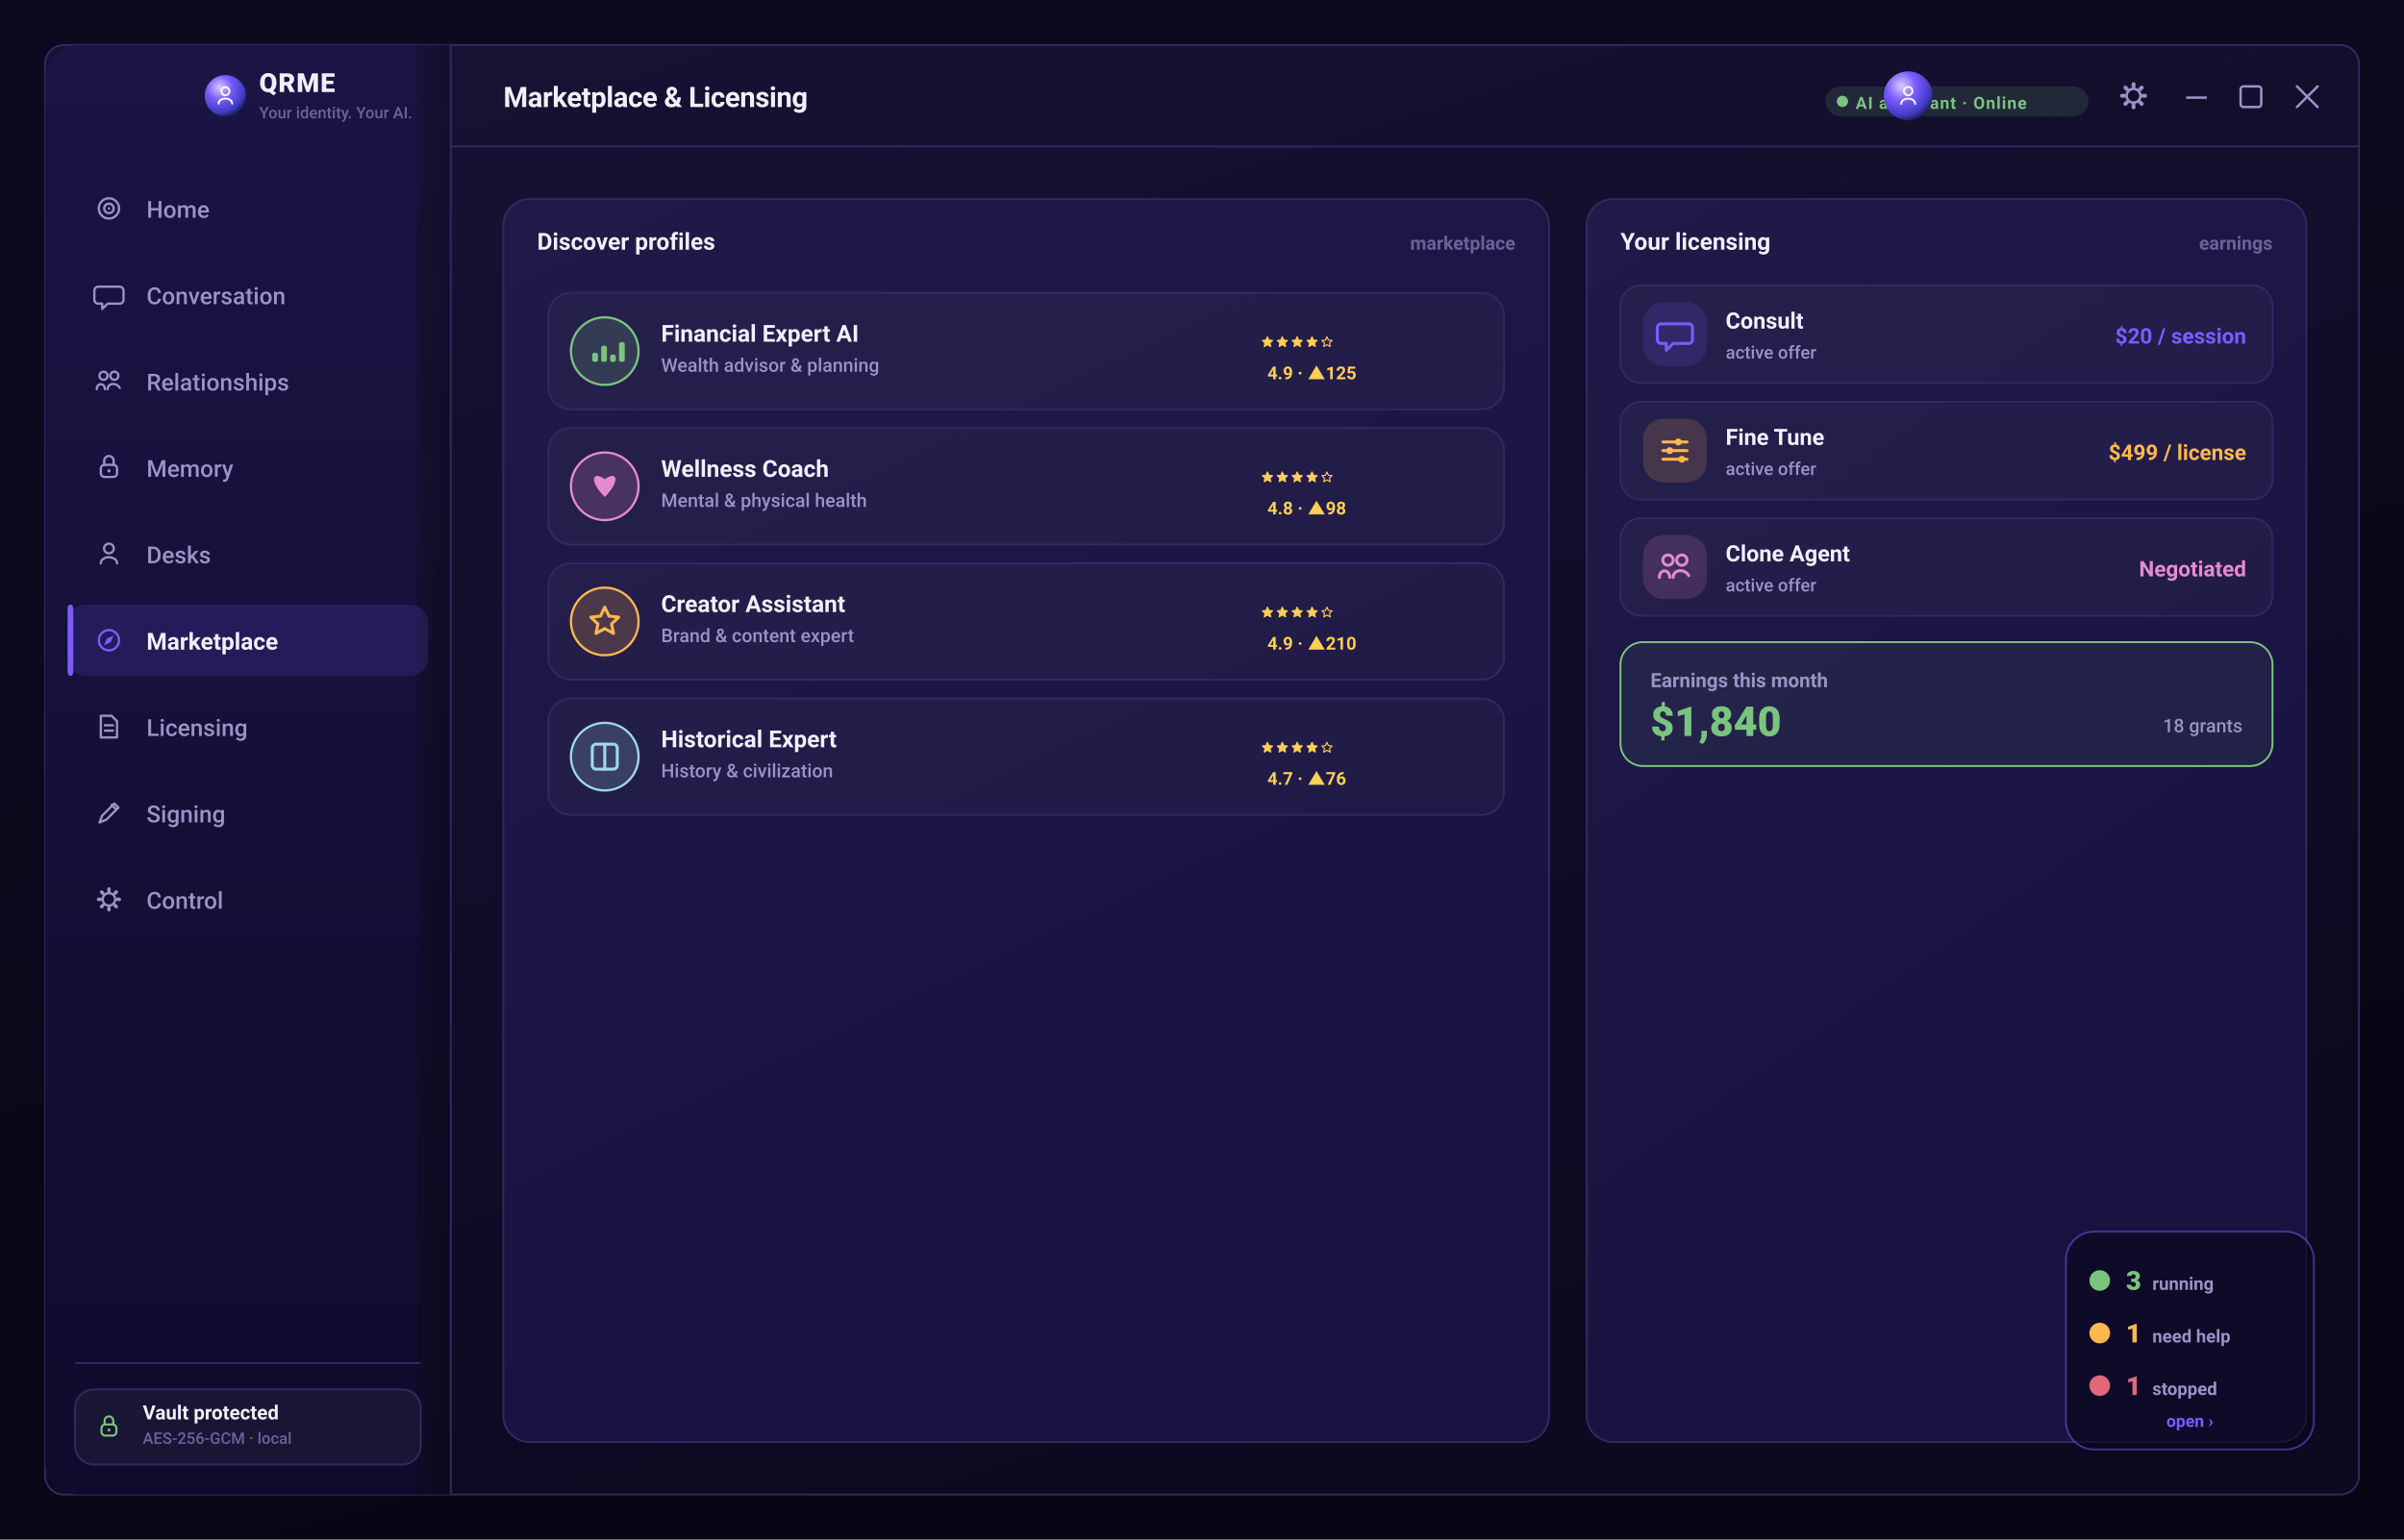
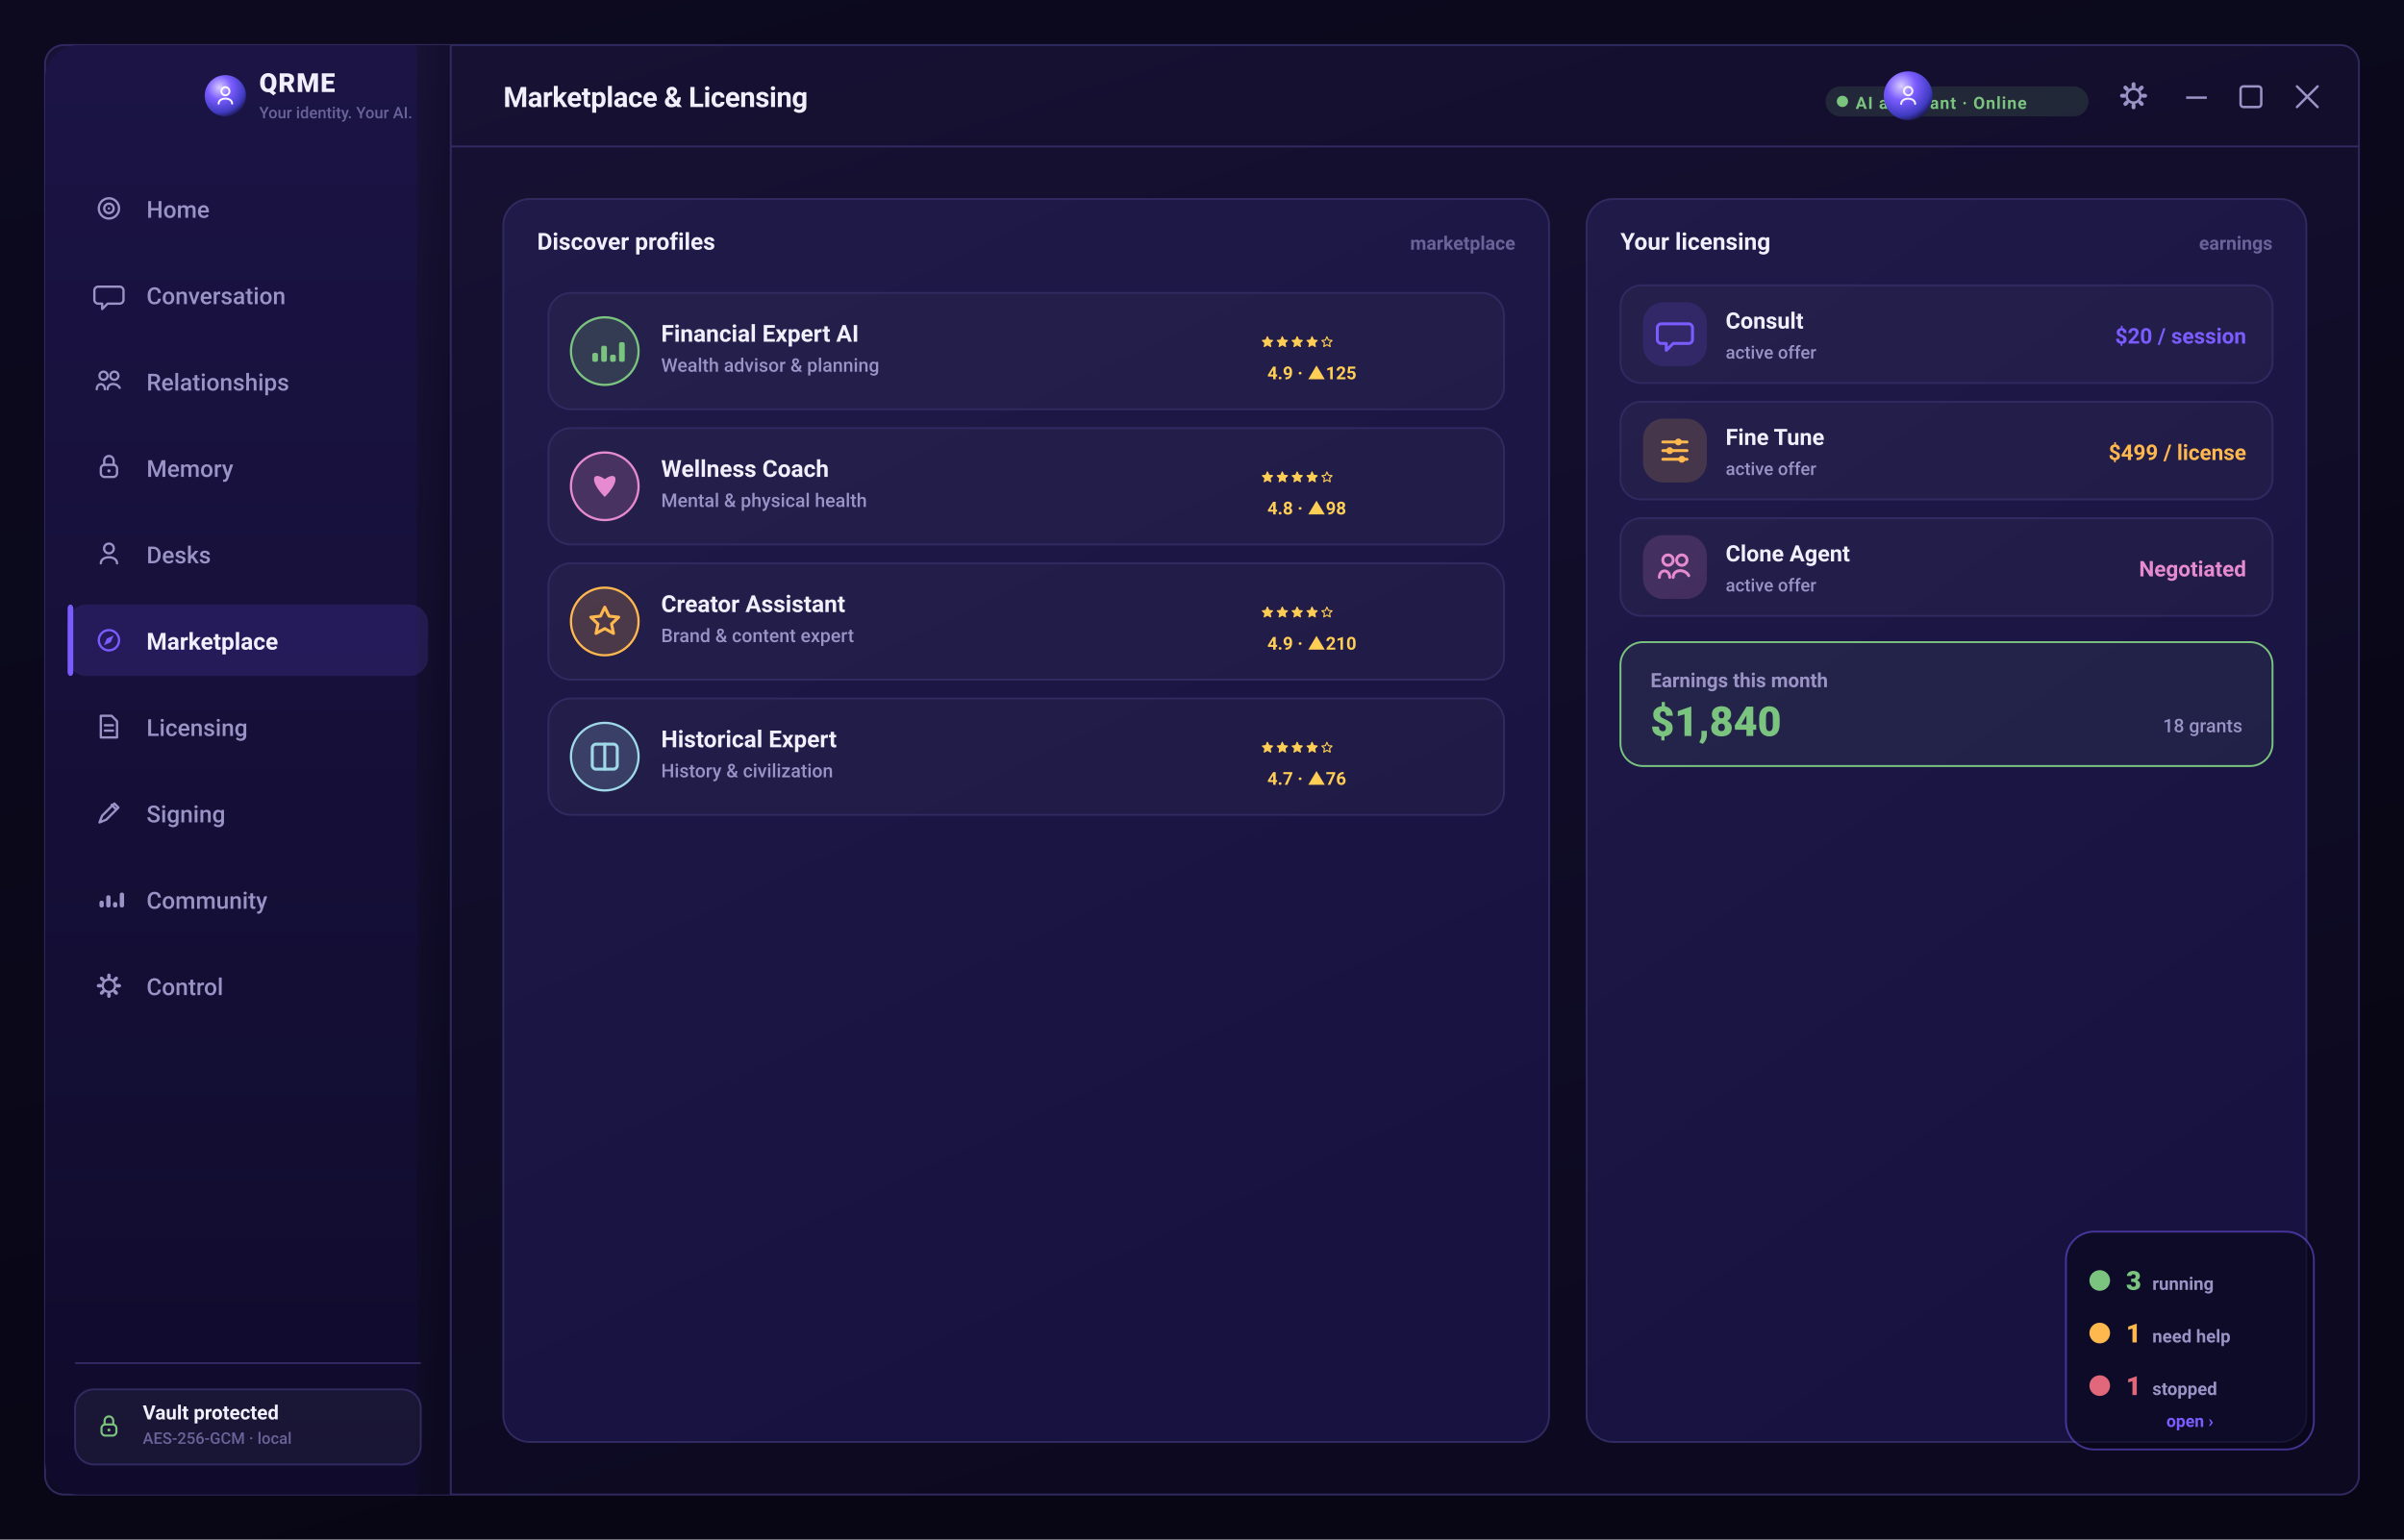
<svg xmlns="http://www.w3.org/2000/svg" width="1280" height="820" viewBox="0 0 1280 820" role="img" aria-label="QRME — Marketplace &amp; Licensing">
  <defs>
    <linearGradient id="gPage" x1="0" y1="0" x2="0.4" y2="1">
      <stop offset="0" stop-color="#0d0a20" />
      <stop offset="1" stop-color="#080614" />
    </linearGradient>
    <linearGradient id="gScr" x1="0" y1="0" x2="0.5" y2="1">
      <stop offset="0" stop-color="#181235" />
      <stop offset="1" stop-color="#0c0920" />
    </linearGradient>
    <linearGradient id="gSide" x1="0" y1="0" x2="0" y2="1">
      <stop offset="0" stop-color="#1b1445" />
      <stop offset="1" stop-color="#100b2c" />
    </linearGradient>
    <linearGradient id="gCard" x1="0" y1="0" x2="0.4" y2="1">
      <stop offset="0" stop-color="#201a48" />
      <stop offset="1" stop-color="#181240" />
    </linearGradient>
    <linearGradient id="gBrand" x1="0" y1="0" x2="1" y2="0">
      <stop offset="0" stop-color="#7b5cff" />
      <stop offset="1" stop-color="#9d7bff" />
    </linearGradient>
    <linearGradient id="gAmber" x1="0" y1="0" x2="1" y2="0">
      <stop offset="0" stop-color="#ffb84d" />
      <stop offset="1" stop-color="#ffd27a" />
    </linearGradient>
    <radialGradient id="orb" cx="36%" cy="30%" r="78%">
      <stop offset="0" stop-color="#d9ccff" />
      <stop offset="38%" stop-color="#7b5cff" />
      <stop offset="78%" stop-color="#3f3bc0" />
      <stop offset="100%" stop-color="#140f34" />
    </radialGradient>
  </defs>
  <rect x="0.0" y="0.0" width="1280.0" height="820.0" rx="0" fill="url(#gPage)" />
  <rect x="24" y="24" width="1232" height="772" rx="10" fill="url(#gScr)" stroke="#302a60" stroke-width="1" />
  <rect x="24.0" y="24.0" width="216.0" height="772.0" rx="18" fill="url(#gSide)" />
  <rect x="222.0" y="24.0" width="18.0" height="772.0" rx="0" fill="url(#gScr)" />
  <line x1="240" y1="24" x2="240" y2="796" stroke="#302a60" stroke-width="1" />
  <line x1="240" y1="78" x2="1256" y2="78" stroke="#302a60" stroke-width="1" />
  <line x1="1164" y1="52" x2="1175" y2="52" stroke="#9a93c6" stroke-width="1.3" />
  <rect x="1193.0" y="46.0" width="11.0" height="11.0" rx="1.5" fill="none" stroke="#9a93c6" stroke-width="1.3" />
  <path d="M1223 46 l11 11 M1234 46 l-11 11" stroke="#9a93c6" stroke-width="1.3" stroke-linecap="round" />
  <circle cx="120" cy="51" r="11" fill="url(#orb)" />
  <circle cx="120" cy="48.6" r="2.16" fill="none" stroke="rgba(255,255,255,0.95)" stroke-width="1.02" stroke-linecap="round" stroke-linejoin="round" />
  <path d="M116.4 55.2 c0 -3.6 7.2 -3.6 7.2 0" fill="none" stroke="rgba(255,255,255,0.95)" stroke-width="1.02" stroke-linecap="round" stroke-linejoin="round" />
  <text x="138.0" y="49.0" font-family="-apple-system,BlinkMacSystemFont,'SF Pro Display','SF Pro Text','Segoe UI',Roboto,system-ui,sans-serif" font-size="14" font-weight="800" fill="#f2effc" text-anchor="start" letter-spacing="0.5">QRME</text>
  <text x="138.0" y="63.0" font-family="-apple-system,BlinkMacSystemFont,'SF Pro Display','SF Pro Text','Segoe UI',Roboto,system-ui,sans-serif" font-size="8.5" font-weight="500" fill="#6a6399" text-anchor="start">Your identity. Your AI.</text>
  <text x="268.0" y="57.0" font-family="-apple-system,BlinkMacSystemFont,'SF Pro Display','SF Pro Text','Segoe UI',Roboto,system-ui,sans-serif" font-size="15" font-weight="700" fill="#f2effc" text-anchor="start" letter-spacing="-0.2">Marketplace &amp; Licensing</text>
  <rect x="1134.96" y="43.8" width="2.08" height="3.2" rx="1" transform="rotate(0 1136 51)" fill="#9a93c6" />
  <rect x="1134.96" y="43.8" width="2.08" height="3.2" rx="1" transform="rotate(45 1136 51)" fill="#9a93c6" />
  <rect x="1134.96" y="43.8" width="2.08" height="3.2" rx="1" transform="rotate(90 1136 51)" fill="#9a93c6" />
  <rect x="1134.96" y="43.8" width="2.08" height="3.2" rx="1" transform="rotate(135 1136 51)" fill="#9a93c6" />
  <rect x="1134.96" y="43.8" width="2.08" height="3.2" rx="1" transform="rotate(180 1136 51)" fill="#9a93c6" />
  <rect x="1134.96" y="43.8" width="2.08" height="3.2" rx="1" transform="rotate(225 1136 51)" fill="#9a93c6" />
  <rect x="1134.96" y="43.8" width="2.08" height="3.2" rx="1" transform="rotate(270 1136 51)" fill="#9a93c6" />
  <rect x="1134.96" y="43.8" width="2.08" height="3.2" rx="1" transform="rotate(315 1136 51)" fill="#9a93c6" />
  <circle cx="1136" cy="51" r="3.68" fill="none" stroke="#9a93c6" stroke-width="1.36" stroke-linecap="round" stroke-linejoin="round" />
  <rect x="972.0" y="46.0" width="140.0" height="16.0" rx="8" fill="rgba(123,196,127,0.14)" />
  <circle cx="981.0" cy="54" r="3" fill="#7bc47f" />
  <text x="988.0" y="58.0" font-family="-apple-system,BlinkMacSystemFont,'SF Pro Display','SF Pro Text','Segoe UI',Roboto,system-ui,sans-serif" font-size="9" font-weight="700" fill="#7bc47f" text-anchor="start" letter-spacing="0.5">AI assistant · Online</text>
  <circle cx="1016" cy="51" r="13" fill="url(#orb)" />
  <circle cx="1016" cy="48.52" r="2.232" fill="none" stroke="rgba(255,255,255,0.9)" stroke-width="1.05" stroke-linecap="round" stroke-linejoin="round" />
  <path d="M1012.28 55.34 c0 -3.72 7.44 -3.72 7.44 0" fill="none" stroke="rgba(255,255,255,0.9)" stroke-width="1.05" stroke-linecap="round" stroke-linejoin="round" />
  <circle cx="58" cy="111" r="5.4" fill="none" stroke="#9a93c6" stroke-width="1.22" stroke-linecap="round" stroke-linejoin="round" />
  <circle cx="58" cy="111" r="2.52" fill="none" stroke="#9a93c6" stroke-width="1.22" stroke-linecap="round" stroke-linejoin="round" />
  <circle cx="58" cy="111" r="0.648" fill="#9a93c6" />
  <text x="78.0" y="116.0" font-family="-apple-system,BlinkMacSystemFont,'SF Pro Display','SF Pro Text','Segoe UI',Roboto,system-ui,sans-serif" font-size="12.5" font-weight="500" fill="#9a93c6" text-anchor="start">Home</text>
  <path d="M52.24 152.68 h11.52 a2 2 0 0 1 2 2 v5.04 a2 2 0 0 1 -2 2 h-6.48 l-2.88 2.88 v-2.88 h-2.16 a2 2 0 0 1 -2 -2 v-5.04 a2 2 0 0 1 2 -2 Z" fill="none" stroke="#9a93c6" stroke-width="1.22" stroke-linecap="round" stroke-linejoin="round" />
  <text x="78.0" y="162.0" font-family="-apple-system,BlinkMacSystemFont,'SF Pro Display','SF Pro Text','Segoe UI',Roboto,system-ui,sans-serif" font-size="12.5" font-weight="500" fill="#9a93c6" text-anchor="start">Conversation</text>
  <circle cx="55.12" cy="200.12" r="2.16" fill="none" stroke="#9a93c6" stroke-width="1.22" stroke-linecap="round" stroke-linejoin="round" />
  <circle cx="60.88" cy="200.12" r="2.16" fill="none" stroke="#9a93c6" stroke-width="1.22" stroke-linecap="round" stroke-linejoin="round" />
  <path d="M51.52 207.32 c0 -3.6 4.32 -3.6 4.32 0 M57.28 207.32 c0 -3.6 5.04 -3.6 6.48 -0.72" fill="none" stroke="#9a93c6" stroke-width="1.22" stroke-linecap="round" stroke-linejoin="round" />
  <text x="78.0" y="208.0" font-family="-apple-system,BlinkMacSystemFont,'SF Pro Display','SF Pro Text','Segoe UI',Roboto,system-ui,sans-serif" font-size="12.5" font-weight="500" fill="#9a93c6" text-anchor="start">Relationships</text>
  <rect x="53.68" y="247.56" width="8.64" height="6.48" rx="2" fill="none" stroke="#9a93c6" stroke-width="1.22" stroke-linecap="round" stroke-linejoin="round" />
  <path d="M55.48 247.56 v-2.16 a2.52 2.52 0 0 1 5.04 0 v2.16" fill="none" stroke="#9a93c6" stroke-width="1.22" stroke-linecap="round" stroke-linejoin="round" />
  <circle cx="58" cy="250.8" r="0.864" fill="#9a93c6" />
  <text x="78.0" y="254.0" font-family="-apple-system,BlinkMacSystemFont,'SF Pro Display','SF Pro Text','Segoe UI',Roboto,system-ui,sans-serif" font-size="12.5" font-weight="500" fill="#9a93c6" text-anchor="start">Memory</text>
  <circle cx="58" cy="292.12" r="2.592" fill="none" stroke="#9a93c6" stroke-width="1.22" stroke-linecap="round" stroke-linejoin="round" />
  <path d="M53.68 300.04 c0 -4.32 8.64 -4.32 8.64 0" fill="none" stroke="#9a93c6" stroke-width="1.22" stroke-linecap="round" stroke-linejoin="round" />
  <text x="78.0" y="300.0" font-family="-apple-system,BlinkMacSystemFont,'SF Pro Display','SF Pro Text','Segoe UI',Roboto,system-ui,sans-serif" font-size="12.5" font-weight="500" fill="#9a93c6" text-anchor="start">Desks</text>
  <rect x="36.0" y="322.0" width="192.0" height="38.0" rx="10" fill="rgba(123,92,255,0.16)" />
  <rect x="36.0" y="322.0" width="3.0" height="38.0" rx="2" fill="#7b5cff" />
  <circle cx="58" cy="341" r="5.4" fill="none" stroke="#7b5cff" stroke-width="1.22" stroke-linecap="round" stroke-linejoin="round" />
  <path d="M60.52 338.48 l-1.584 3.6 -3.6 1.584 1.584 -3.6 Z" fill="#7b5cff" />
  <text x="78.0" y="346.0" font-family="-apple-system,BlinkMacSystemFont,'SF Pro Display','SF Pro Text','Segoe UI',Roboto,system-ui,sans-serif" font-size="12.5" font-weight="650" fill="#f2effc" text-anchor="start">Marketplace</text>
  <path d="M53.68 381.24 h5.76 l2.88 2.88 v8.64 h-8.64 Z" fill="none" stroke="#9a93c6" stroke-width="1.22" stroke-linecap="round" stroke-linejoin="round" />
  <path d="M55.84 386.28 h4.32 M55.84 389.16 h4.32" fill="none" stroke="#9a93c6" stroke-width="1.22" stroke-linecap="round" stroke-linejoin="round" />
  <text x="78.0" y="392.0" font-family="-apple-system,BlinkMacSystemFont,'SF Pro Display','SF Pro Text','Segoe UI',Roboto,system-ui,sans-serif" font-size="12.5" font-weight="500" fill="#9a93c6" text-anchor="start">Licensing</text>
  <path d="M52.96 438.04 l1.44 -3.6 6.48 -6.48 2.16 2.16 -6.48 6.48 -3.6 1.44 Z" fill="none" stroke="#9a93c6" stroke-width="1.22" stroke-linecap="round" stroke-linejoin="round" />
  <path d="M59.44 428.68 l2.16 2.16" fill="none" stroke="#9a93c6" stroke-width="1.22" stroke-linecap="round" stroke-linejoin="round" />
  <text x="78.0" y="438.0" font-family="-apple-system,BlinkMacSystemFont,'SF Pro Display','SF Pro Text','Segoe UI',Roboto,system-ui,sans-serif" font-size="12.5" font-weight="500" fill="#9a93c6" text-anchor="start">Signing</text>
-   <rect x="57.064" y="472.52" width="1.872" height="2.88" rx="1" transform="rotate(0 58 479)" fill="#9a93c6" />
-   <rect x="57.064" y="472.52" width="1.872" height="2.88" rx="1" transform="rotate(45 58 479)" fill="#9a93c6" />
-   <rect x="57.064" y="472.52" width="1.872" height="2.88" rx="1" transform="rotate(90 58 479)" fill="#9a93c6" />
-   <rect x="57.064" y="472.52" width="1.872" height="2.88" rx="1" transform="rotate(135 58 479)" fill="#9a93c6" />
-   <rect x="57.064" y="472.52" width="1.872" height="2.88" rx="1" transform="rotate(180 58 479)" fill="#9a93c6" />
-   <rect x="57.064" y="472.52" width="1.872" height="2.88" rx="1" transform="rotate(225 58 479)" fill="#9a93c6" />
-   <rect x="57.064" y="472.52" width="1.872" height="2.88" rx="1" transform="rotate(270 58 479)" fill="#9a93c6" />
-   <rect x="57.064" y="472.52" width="1.872" height="2.88" rx="1" transform="rotate(315 58 479)" fill="#9a93c6" />
-   <circle cx="58" cy="479" r="3.312" fill="none" stroke="#9a93c6" stroke-width="1.22" stroke-linecap="round" stroke-linejoin="round" />
-   <text x="78.0" y="484.0" font-family="-apple-system,BlinkMacSystemFont,'SF Pro Display','SF Pro Text','Segoe UI',Roboto,system-ui,sans-serif" font-size="12.5" font-weight="500" fill="#9a93c6" text-anchor="start">Control</text>
+   <rect x="52.96" y="479.72" width="2.304" height="3.6" rx="1" fill="#9a93c6" />
+   <rect x="56.56" y="476.84" width="2.304" height="6.48" rx="1" fill="#9a93c6" />
+   <rect x="60.16" y="480.44" width="2.304" height="2.88" rx="1" fill="#9a93c6" />
+   <rect x="63.76" y="475.4" width="2.304" height="7.92" rx="1" fill="#9a93c6" />
+   <text x="78.0" y="484.0" font-family="-apple-system,BlinkMacSystemFont,'SF Pro Display','SF Pro Text','Segoe UI',Roboto,system-ui,sans-serif" font-size="12.5" font-weight="500" fill="#9a93c6" text-anchor="start">Community</text>
+   <rect x="57.064" y="518.52" width="1.872" height="2.88" rx="1" transform="rotate(0 58 525)" fill="#9a93c6" />
+   <rect x="57.064" y="518.52" width="1.872" height="2.88" rx="1" transform="rotate(45 58 525)" fill="#9a93c6" />
+   <rect x="57.064" y="518.52" width="1.872" height="2.88" rx="1" transform="rotate(90 58 525)" fill="#9a93c6" />
+   <rect x="57.064" y="518.52" width="1.872" height="2.88" rx="1" transform="rotate(135 58 525)" fill="#9a93c6" />
+   <rect x="57.064" y="518.52" width="1.872" height="2.88" rx="1" transform="rotate(180 58 525)" fill="#9a93c6" />
+   <rect x="57.064" y="518.52" width="1.872" height="2.88" rx="1" transform="rotate(225 58 525)" fill="#9a93c6" />
+   <rect x="57.064" y="518.52" width="1.872" height="2.88" rx="1" transform="rotate(270 58 525)" fill="#9a93c6" />
+   <rect x="57.064" y="518.52" width="1.872" height="2.88" rx="1" transform="rotate(315 58 525)" fill="#9a93c6" />
+   <circle cx="58" cy="525" r="3.312" fill="none" stroke="#9a93c6" stroke-width="1.22" stroke-linecap="round" stroke-linejoin="round" />
+   <text x="78.0" y="530.0" font-family="-apple-system,BlinkMacSystemFont,'SF Pro Display','SF Pro Text','Segoe UI',Roboto,system-ui,sans-serif" font-size="12.5" font-weight="500" fill="#9a93c6" text-anchor="start">Control</text>
  <line x1="40" y1="726" x2="224" y2="726" stroke="#302a60" stroke-width="1" />
  <rect x="40.0" y="740.0" width="184.0" height="40.0" rx="10" fill="rgba(255,255,255,0.04)" stroke="#302a60" stroke-width="1" />
  <rect x="54.04" y="758.68" width="7.92" height="5.94" rx="2" fill="none" stroke="#7bc47f" stroke-width="1.12" stroke-linecap="round" stroke-linejoin="round" />
  <path d="M55.69 758.68 v-1.98 a2.31 2.31 0 0 1 4.62 0 v1.98" fill="none" stroke="#7bc47f" stroke-width="1.12" stroke-linecap="round" stroke-linejoin="round" />
  <circle cx="58" cy="761.65" r="0.792" fill="#7bc47f" />
  <text x="76.0" y="756.0" font-family="-apple-system,BlinkMacSystemFont,'SF Pro Display','SF Pro Text','Segoe UI',Roboto,system-ui,sans-serif" font-size="10.5" font-weight="650" fill="#f2effc" text-anchor="start">Vault protected</text>
  <text x="76.0" y="769.0" font-family="-apple-system,BlinkMacSystemFont,'SF Pro Display','SF Pro Text','Segoe UI',Roboto,system-ui,sans-serif" font-size="8.5" font-weight="500" fill="#6a6399" text-anchor="start">AES-256-GCM · local</text>
  <rect x="268.0" y="106.0" width="556.8" height="662.0" rx="14" fill="url(#gCard)" stroke="#302a60" stroke-width="1" />
  <text x="286.0" y="133.0" font-family="-apple-system,BlinkMacSystemFont,'SF Pro Display','SF Pro Text','Segoe UI',Roboto,system-ui,sans-serif" font-size="12.5" font-weight="700" fill="#f2effc" text-anchor="start">Discover profiles</text>
  <text x="806.8" y="133.0" font-family="-apple-system,BlinkMacSystemFont,'SF Pro Display','SF Pro Text','Segoe UI',Roboto,system-ui,sans-serif" font-size="10" font-weight="600" fill="#6a6399" text-anchor="end">marketplace</text>
  <rect x="292.0" y="156.0" width="508.8" height="62.0" rx="12" fill="rgba(255,255,255,0.03)" stroke="#302a60" stroke-width="1" />
  <circle cx="322" cy="187" r="18" fill="rgba(123,196,127,0.18)" stroke="#7bc47f" stroke-width="1.2" />
  <rect x="315.35" y="187.95" width="3.04" height="4.75" rx="1" fill="#7bc47f" />
  <rect x="320.1" y="184.15" width="3.04" height="8.55" rx="1" fill="#7bc47f" />
  <rect x="324.85" y="188.9" width="3.04" height="3.8" rx="1" fill="#7bc47f" />
  <rect x="329.6" y="182.25" width="3.04" height="10.45" rx="1" fill="#7bc47f" />
  <text x="352.0" y="182.0" font-family="-apple-system,BlinkMacSystemFont,'SF Pro Display','SF Pro Text','Segoe UI',Roboto,system-ui,sans-serif" font-size="12.5" font-weight="700" fill="#f2effc" text-anchor="start">Financial Expert AI</text>
  <text x="352.0" y="198.0" font-family="-apple-system,BlinkMacSystemFont,'SF Pro Display','SF Pro Text','Segoe UI',Roboto,system-ui,sans-serif" font-size="10" font-weight="500" fill="#9a93c6" text-anchor="start">Wealth advisor &amp; planning</text>
  <path d="M674.8 179.36 l0.858 1.782 1.914 0.198 -1.386 1.32 0.396 1.914 -1.716 -0.99 -1.716 0.99 0.396 -1.914 -1.386 -1.32 1.914 -0.198 Z" fill="#ffce54" stroke="#ffce54" stroke-width="0.594" stroke-linejoin="round" />
  <path d="M682.72 179.36 l0.858 1.782 1.914 0.198 -1.386 1.32 0.396 1.914 -1.716 -0.99 -1.716 0.99 0.396 -1.914 -1.386 -1.32 1.914 -0.198 Z" fill="#ffce54" stroke="#ffce54" stroke-width="0.594" stroke-linejoin="round" />
  <path d="M690.64 179.36 l0.858 1.782 1.914 0.198 -1.386 1.32 0.396 1.914 -1.716 -0.99 -1.716 0.99 0.396 -1.914 -1.386 -1.32 1.914 -0.198 Z" fill="#ffce54" stroke="#ffce54" stroke-width="0.594" stroke-linejoin="round" />
  <path d="M698.56 179.36 l0.858 1.782 1.914 0.198 -1.386 1.32 0.396 1.914 -1.716 -0.99 -1.716 0.99 0.396 -1.914 -1.386 -1.32 1.914 -0.198 Z" fill="#ffce54" stroke="#ffce54" stroke-width="0.594" stroke-linejoin="round" />
  <path d="M706.48 179.36 l0.858 1.782 1.914 0.198 -1.386 1.32 0.396 1.914 -1.716 -0.99 -1.716 0.99 0.396 -1.914 -1.386 -1.32 1.914 -0.198 Z" fill="none" stroke="#ffce54" stroke-width="0.594" stroke-linejoin="round" />
  <text x="674.8" y="202.0" font-family="-apple-system,BlinkMacSystemFont,'SF Pro Display','SF Pro Text','Segoe UI',Roboto,system-ui,sans-serif" font-size="9.5" font-weight="600" fill="#ffce54" text-anchor="start">4.9 · ▲125</text>
  <rect x="292.0" y="228.0" width="508.8" height="62.0" rx="12" fill="rgba(255,255,255,0.03)" stroke="#302a60" stroke-width="1" />
  <circle cx="322" cy="259" r="18" fill="rgba(231,139,208,0.18)" stroke="#e78bd0" stroke-width="1.2" />
  <path d="M322 264.7 C313.45 256.15,315.35 250.45,322 255.2 C328.65 250.45,330.55 256.15,322 264.7 Z" fill="#e78bd0" />
  <text x="352.0" y="254.0" font-family="-apple-system,BlinkMacSystemFont,'SF Pro Display','SF Pro Text','Segoe UI',Roboto,system-ui,sans-serif" font-size="12.5" font-weight="700" fill="#f2effc" text-anchor="start">Wellness Coach</text>
  <text x="352.0" y="270.0" font-family="-apple-system,BlinkMacSystemFont,'SF Pro Display','SF Pro Text','Segoe UI',Roboto,system-ui,sans-serif" font-size="10" font-weight="500" fill="#9a93c6" text-anchor="start">Mental &amp; physical health</text>
  <path d="M674.8 251.36 l0.858 1.782 1.914 0.198 -1.386 1.32 0.396 1.914 -1.716 -0.99 -1.716 0.99 0.396 -1.914 -1.386 -1.32 1.914 -0.198 Z" fill="#ffce54" stroke="#ffce54" stroke-width="0.594" stroke-linejoin="round" />
  <path d="M682.72 251.36 l0.858 1.782 1.914 0.198 -1.386 1.32 0.396 1.914 -1.716 -0.99 -1.716 0.99 0.396 -1.914 -1.386 -1.32 1.914 -0.198 Z" fill="#ffce54" stroke="#ffce54" stroke-width="0.594" stroke-linejoin="round" />
  <path d="M690.64 251.36 l0.858 1.782 1.914 0.198 -1.386 1.32 0.396 1.914 -1.716 -0.99 -1.716 0.99 0.396 -1.914 -1.386 -1.32 1.914 -0.198 Z" fill="#ffce54" stroke="#ffce54" stroke-width="0.594" stroke-linejoin="round" />
  <path d="M698.56 251.36 l0.858 1.782 1.914 0.198 -1.386 1.32 0.396 1.914 -1.716 -0.99 -1.716 0.99 0.396 -1.914 -1.386 -1.32 1.914 -0.198 Z" fill="#ffce54" stroke="#ffce54" stroke-width="0.594" stroke-linejoin="round" />
  <path d="M706.48 251.36 l0.858 1.782 1.914 0.198 -1.386 1.32 0.396 1.914 -1.716 -0.99 -1.716 0.99 0.396 -1.914 -1.386 -1.32 1.914 -0.198 Z" fill="none" stroke="#ffce54" stroke-width="0.594" stroke-linejoin="round" />
  <text x="674.8" y="274.0" font-family="-apple-system,BlinkMacSystemFont,'SF Pro Display','SF Pro Text','Segoe UI',Roboto,system-ui,sans-serif" font-size="9.5" font-weight="600" fill="#ffce54" text-anchor="start">4.8 · ▲98</text>
  <rect x="292.0" y="300.0" width="508.8" height="62.0" rx="12" fill="rgba(255,255,255,0.03)" stroke="#302a60" stroke-width="1" />
  <circle cx="322" cy="331" r="18" fill="rgba(255,184,77,0.18)" stroke="#ffb84d" stroke-width="1.2" />
  <path d="M322 323.4 l2.28 4.75 5.13 0.57 -3.8 3.61 1.045 5.035 -4.655 -2.565 -4.655 2.565 1.045 -5.035 -3.8 -3.61 5.13 -0.57 Z" fill="none" stroke="#ffb84d" stroke-width="1.61" stroke-linecap="round" stroke-linejoin="round" />
  <text x="352.0" y="326.0" font-family="-apple-system,BlinkMacSystemFont,'SF Pro Display','SF Pro Text','Segoe UI',Roboto,system-ui,sans-serif" font-size="12.5" font-weight="700" fill="#f2effc" text-anchor="start">Creator Assistant</text>
  <text x="352.0" y="342.0" font-family="-apple-system,BlinkMacSystemFont,'SF Pro Display','SF Pro Text','Segoe UI',Roboto,system-ui,sans-serif" font-size="10" font-weight="500" fill="#9a93c6" text-anchor="start">Brand &amp; content expert</text>
  <path d="M674.8 323.36 l0.858 1.782 1.914 0.198 -1.386 1.32 0.396 1.914 -1.716 -0.99 -1.716 0.99 0.396 -1.914 -1.386 -1.32 1.914 -0.198 Z" fill="#ffce54" stroke="#ffce54" stroke-width="0.594" stroke-linejoin="round" />
  <path d="M682.72 323.36 l0.858 1.782 1.914 0.198 -1.386 1.32 0.396 1.914 -1.716 -0.99 -1.716 0.99 0.396 -1.914 -1.386 -1.32 1.914 -0.198 Z" fill="#ffce54" stroke="#ffce54" stroke-width="0.594" stroke-linejoin="round" />
  <path d="M690.64 323.36 l0.858 1.782 1.914 0.198 -1.386 1.32 0.396 1.914 -1.716 -0.99 -1.716 0.99 0.396 -1.914 -1.386 -1.32 1.914 -0.198 Z" fill="#ffce54" stroke="#ffce54" stroke-width="0.594" stroke-linejoin="round" />
  <path d="M698.56 323.36 l0.858 1.782 1.914 0.198 -1.386 1.32 0.396 1.914 -1.716 -0.99 -1.716 0.99 0.396 -1.914 -1.386 -1.32 1.914 -0.198 Z" fill="#ffce54" stroke="#ffce54" stroke-width="0.594" stroke-linejoin="round" />
  <path d="M706.48 323.36 l0.858 1.782 1.914 0.198 -1.386 1.32 0.396 1.914 -1.716 -0.99 -1.716 0.99 0.396 -1.914 -1.386 -1.32 1.914 -0.198 Z" fill="none" stroke="#ffce54" stroke-width="0.594" stroke-linejoin="round" />
  <text x="674.8" y="346.0" font-family="-apple-system,BlinkMacSystemFont,'SF Pro Display','SF Pro Text','Segoe UI',Roboto,system-ui,sans-serif" font-size="9.5" font-weight="600" fill="#ffce54" text-anchor="start">4.9 · ▲210</text>
  <rect x="292.0" y="372.0" width="508.8" height="62.0" rx="12" fill="rgba(255,255,255,0.03)" stroke="#302a60" stroke-width="1" />
  <circle cx="322" cy="403" r="18" fill="rgba(159,216,232,0.18)" stroke="#9fd8e8" stroke-width="1.2" />
  <rect x="315.35" y="396.35" width="13.3" height="13.3" rx="2" fill="none" stroke="#9fd8e8" stroke-width="1.61" stroke-linecap="round" stroke-linejoin="round" />
  <path d="M322 396.35 v13.3" fill="none" stroke="#9fd8e8" stroke-width="1.61" stroke-linecap="round" stroke-linejoin="round" />
  <text x="352.0" y="398.0" font-family="-apple-system,BlinkMacSystemFont,'SF Pro Display','SF Pro Text','Segoe UI',Roboto,system-ui,sans-serif" font-size="12.5" font-weight="700" fill="#f2effc" text-anchor="start">Historical Expert</text>
  <text x="352.0" y="414.0" font-family="-apple-system,BlinkMacSystemFont,'SF Pro Display','SF Pro Text','Segoe UI',Roboto,system-ui,sans-serif" font-size="10" font-weight="500" fill="#9a93c6" text-anchor="start">History &amp; civilization</text>
  <path d="M674.8 395.36 l0.858 1.782 1.914 0.198 -1.386 1.32 0.396 1.914 -1.716 -0.99 -1.716 0.99 0.396 -1.914 -1.386 -1.32 1.914 -0.198 Z" fill="#ffce54" stroke="#ffce54" stroke-width="0.594" stroke-linejoin="round" />
  <path d="M682.72 395.36 l0.858 1.782 1.914 0.198 -1.386 1.32 0.396 1.914 -1.716 -0.99 -1.716 0.99 0.396 -1.914 -1.386 -1.32 1.914 -0.198 Z" fill="#ffce54" stroke="#ffce54" stroke-width="0.594" stroke-linejoin="round" />
  <path d="M690.64 395.36 l0.858 1.782 1.914 0.198 -1.386 1.32 0.396 1.914 -1.716 -0.99 -1.716 0.99 0.396 -1.914 -1.386 -1.32 1.914 -0.198 Z" fill="#ffce54" stroke="#ffce54" stroke-width="0.594" stroke-linejoin="round" />
  <path d="M698.56 395.36 l0.858 1.782 1.914 0.198 -1.386 1.32 0.396 1.914 -1.716 -0.99 -1.716 0.99 0.396 -1.914 -1.386 -1.32 1.914 -0.198 Z" fill="#ffce54" stroke="#ffce54" stroke-width="0.594" stroke-linejoin="round" />
  <path d="M706.48 395.36 l0.858 1.782 1.914 0.198 -1.386 1.32 0.396 1.914 -1.716 -0.99 -1.716 0.99 0.396 -1.914 -1.386 -1.32 1.914 -0.198 Z" fill="none" stroke="#ffce54" stroke-width="0.594" stroke-linejoin="round" />
  <text x="674.8" y="418.0" font-family="-apple-system,BlinkMacSystemFont,'SF Pro Display','SF Pro Text','Segoe UI',Roboto,system-ui,sans-serif" font-size="9.5" font-weight="600" fill="#ffce54" text-anchor="start">4.7 · ▲76</text>
  <rect x="844.8" y="106.0" width="383.2" height="662.0" rx="14" fill="url(#gCard)" stroke="#302a60" stroke-width="1" />
  <text x="862.8" y="133.0" font-family="-apple-system,BlinkMacSystemFont,'SF Pro Display','SF Pro Text','Segoe UI',Roboto,system-ui,sans-serif" font-size="12.5" font-weight="700" fill="#f2effc" text-anchor="start">Your licensing</text>
  <text x="1210.0" y="133.0" font-family="-apple-system,BlinkMacSystemFont,'SF Pro Display','SF Pro Text','Segoe UI',Roboto,system-ui,sans-serif" font-size="10" font-weight="600" fill="#6a6399" text-anchor="end">earnings</text>
  <rect x="862.8" y="152.0" width="347.2" height="52.0" rx="11" fill="rgba(255,255,255,0.03)" stroke="#302a60" stroke-width="1" />
  <rect x="874.8" y="161.0" width="34.0" height="34.0" rx="11" fill="rgba(123,92,255,0.16)" />
  <path d="M884.44 172.48 h14.72 a2 2 0 0 1 2 2 v6.44 a2 2 0 0 1 -2 2 h-8.28 l-3.68 3.68 v-3.68 h-2.76 a2 2 0 0 1 -2 -2 v-6.44 a2 2 0 0 1 2 -2 Z" fill="none" stroke="#7b5cff" stroke-width="1.56" stroke-linecap="round" stroke-linejoin="round" />
  <text x="918.8" y="175.0" font-family="-apple-system,BlinkMacSystemFont,'SF Pro Display','SF Pro Text','Segoe UI',Roboto,system-ui,sans-serif" font-size="12" font-weight="700" fill="#f2effc" text-anchor="start">Consult</text>
  <text x="918.8" y="191.0" font-family="-apple-system,BlinkMacSystemFont,'SF Pro Display','SF Pro Text','Segoe UI',Roboto,system-ui,sans-serif" font-size="9.5" font-weight="500" fill="#9a93c6" text-anchor="start">active offer</text>
  <text x="1196.0" y="183.0" font-family="-apple-system,BlinkMacSystemFont,'SF Pro Display','SF Pro Text','Segoe UI',Roboto,system-ui,sans-serif" font-size="11.5" font-weight="700" fill="#7b5cff" text-anchor="end">$20 / session</text>
  <rect x="862.8" y="214.0" width="347.2" height="52.0" rx="11" fill="rgba(255,255,255,0.03)" stroke="#302a60" stroke-width="1" />
  <rect x="874.8" y="223.0" width="34.0" height="34.0" rx="11" fill="rgba(255,184,77,0.16)" />
  <path d="M885.36 235.4 h12.88 M885.36 240 h12.88 M885.36 244.6 h12.88" fill="none" stroke="#ffb84d" stroke-width="1.56" stroke-linecap="round" stroke-linejoin="round" />
  <circle cx="893.64" cy="235.4" r="1.84" fill="#ffb84d" />
  <circle cx="889.04" cy="240" r="1.84" fill="#ffb84d" />
  <circle cx="895.48" cy="244.6" r="1.84" fill="#ffb84d" />
  <text x="918.8" y="237.0" font-family="-apple-system,BlinkMacSystemFont,'SF Pro Display','SF Pro Text','Segoe UI',Roboto,system-ui,sans-serif" font-size="12" font-weight="700" fill="#f2effc" text-anchor="start">Fine Tune</text>
  <text x="918.8" y="253.0" font-family="-apple-system,BlinkMacSystemFont,'SF Pro Display','SF Pro Text','Segoe UI',Roboto,system-ui,sans-serif" font-size="9.5" font-weight="500" fill="#9a93c6" text-anchor="start">active offer</text>
  <text x="1196.0" y="245.0" font-family="-apple-system,BlinkMacSystemFont,'SF Pro Display','SF Pro Text','Segoe UI',Roboto,system-ui,sans-serif" font-size="11.5" font-weight="700" fill="#ffb84d" text-anchor="end">$499 / license</text>
  <rect x="862.8" y="276.0" width="347.2" height="52.0" rx="11" fill="rgba(255,255,255,0.03)" stroke="#302a60" stroke-width="1" />
  <rect x="874.8" y="285.0" width="34.0" height="34.0" rx="11" fill="rgba(231,139,208,0.16)" />
  <circle cx="888.12" cy="298.32" r="2.76" fill="none" stroke="#e78bd0" stroke-width="1.56" stroke-linecap="round" stroke-linejoin="round" />
  <circle cx="895.48" cy="298.32" r="2.76" fill="none" stroke="#e78bd0" stroke-width="1.56" stroke-linecap="round" stroke-linejoin="round" />
  <path d="M883.52 307.52 c0 -4.6 5.52 -4.6 5.52 0 M890.88 307.52 c0 -4.6 6.44 -4.6 8.28 -0.92" fill="none" stroke="#e78bd0" stroke-width="1.56" stroke-linecap="round" stroke-linejoin="round" />
  <text x="918.8" y="299.0" font-family="-apple-system,BlinkMacSystemFont,'SF Pro Display','SF Pro Text','Segoe UI',Roboto,system-ui,sans-serif" font-size="12" font-weight="700" fill="#f2effc" text-anchor="start">Clone Agent</text>
  <text x="918.8" y="315.0" font-family="-apple-system,BlinkMacSystemFont,'SF Pro Display','SF Pro Text','Segoe UI',Roboto,system-ui,sans-serif" font-size="9.5" font-weight="500" fill="#9a93c6" text-anchor="start">active offer</text>
  <text x="1196.0" y="307.0" font-family="-apple-system,BlinkMacSystemFont,'SF Pro Display','SF Pro Text','Segoe UI',Roboto,system-ui,sans-serif" font-size="11.5" font-weight="700" fill="#e78bd0" text-anchor="end">Negotiated</text>
  <rect x="862.8" y="342.0" width="347.2" height="66.0" rx="12" fill="rgba(123,196,127,0.08)" stroke="#7bc47f" stroke-width="1" />
  <text x="878.8" y="366.0" font-family="-apple-system,BlinkMacSystemFont,'SF Pro Display','SF Pro Text','Segoe UI',Roboto,system-ui,sans-serif" font-size="10.5" font-weight="600" fill="#9a93c6" text-anchor="start">Earnings this month</text>
  <text x="878.8" y="392.0" font-family="-apple-system,BlinkMacSystemFont,'SF Pro Display','SF Pro Text','Segoe UI',Roboto,system-ui,sans-serif" font-size="22" font-weight="800" fill="#7bc47f" text-anchor="start">$1,840</text>
  <text x="1194.0" y="390.0" font-family="-apple-system,BlinkMacSystemFont,'SF Pro Display','SF Pro Text','Segoe UI',Roboto,system-ui,sans-serif" font-size="10" font-weight="500" fill="#9a93c6" text-anchor="end">18 grants</text>
  <rect x="1100.0" y="656.0" width="132.0" height="116.0" rx="15" fill="rgba(9,7,26,0.62)" stroke="rgba(123,92,255,0.5)" stroke-width="1" />
  <circle cx="1118" cy="682" r="5.5" fill="#7bc47f" />
  <text x="1132.0" y="687.0" font-family="-apple-system,BlinkMacSystemFont,'SF Pro Display','SF Pro Text','Segoe UI',Roboto,system-ui,sans-serif" font-size="14" font-weight="800" fill="#7bc47f" text-anchor="start">3</text>
  <text x="1146.0" y="687.0" font-family="-apple-system,BlinkMacSystemFont,'SF Pro Display','SF Pro Text','Segoe UI',Roboto,system-ui,sans-serif" font-size="9.5" font-weight="600" fill="#9a93c6" text-anchor="start">running</text>
  <circle cx="1118" cy="710" r="5.5" fill="#ffb84d" />
  <text x="1132.0" y="715.0" font-family="-apple-system,BlinkMacSystemFont,'SF Pro Display','SF Pro Text','Segoe UI',Roboto,system-ui,sans-serif" font-size="14" font-weight="800" fill="#ffb84d" text-anchor="start">1</text>
  <text x="1146.0" y="715.0" font-family="-apple-system,BlinkMacSystemFont,'SF Pro Display','SF Pro Text','Segoe UI',Roboto,system-ui,sans-serif" font-size="9.5" font-weight="600" fill="#9a93c6" text-anchor="start">need help</text>
  <circle cx="1118" cy="738" r="5.5" fill="#e0687a" />
  <text x="1132.0" y="743.0" font-family="-apple-system,BlinkMacSystemFont,'SF Pro Display','SF Pro Text','Segoe UI',Roboto,system-ui,sans-serif" font-size="14" font-weight="800" fill="#e0687a" text-anchor="start">1</text>
  <text x="1146.0" y="743.0" font-family="-apple-system,BlinkMacSystemFont,'SF Pro Display','SF Pro Text','Segoe UI',Roboto,system-ui,sans-serif" font-size="9.5" font-weight="600" fill="#9a93c6" text-anchor="start">stopped</text>
  <text x="1166.0" y="760.0" font-family="-apple-system,BlinkMacSystemFont,'SF Pro Display','SF Pro Text','Segoe UI',Roboto,system-ui,sans-serif" font-size="9" font-weight="700" fill="#7b5cff" text-anchor="middle">open ›</text>
</svg>
